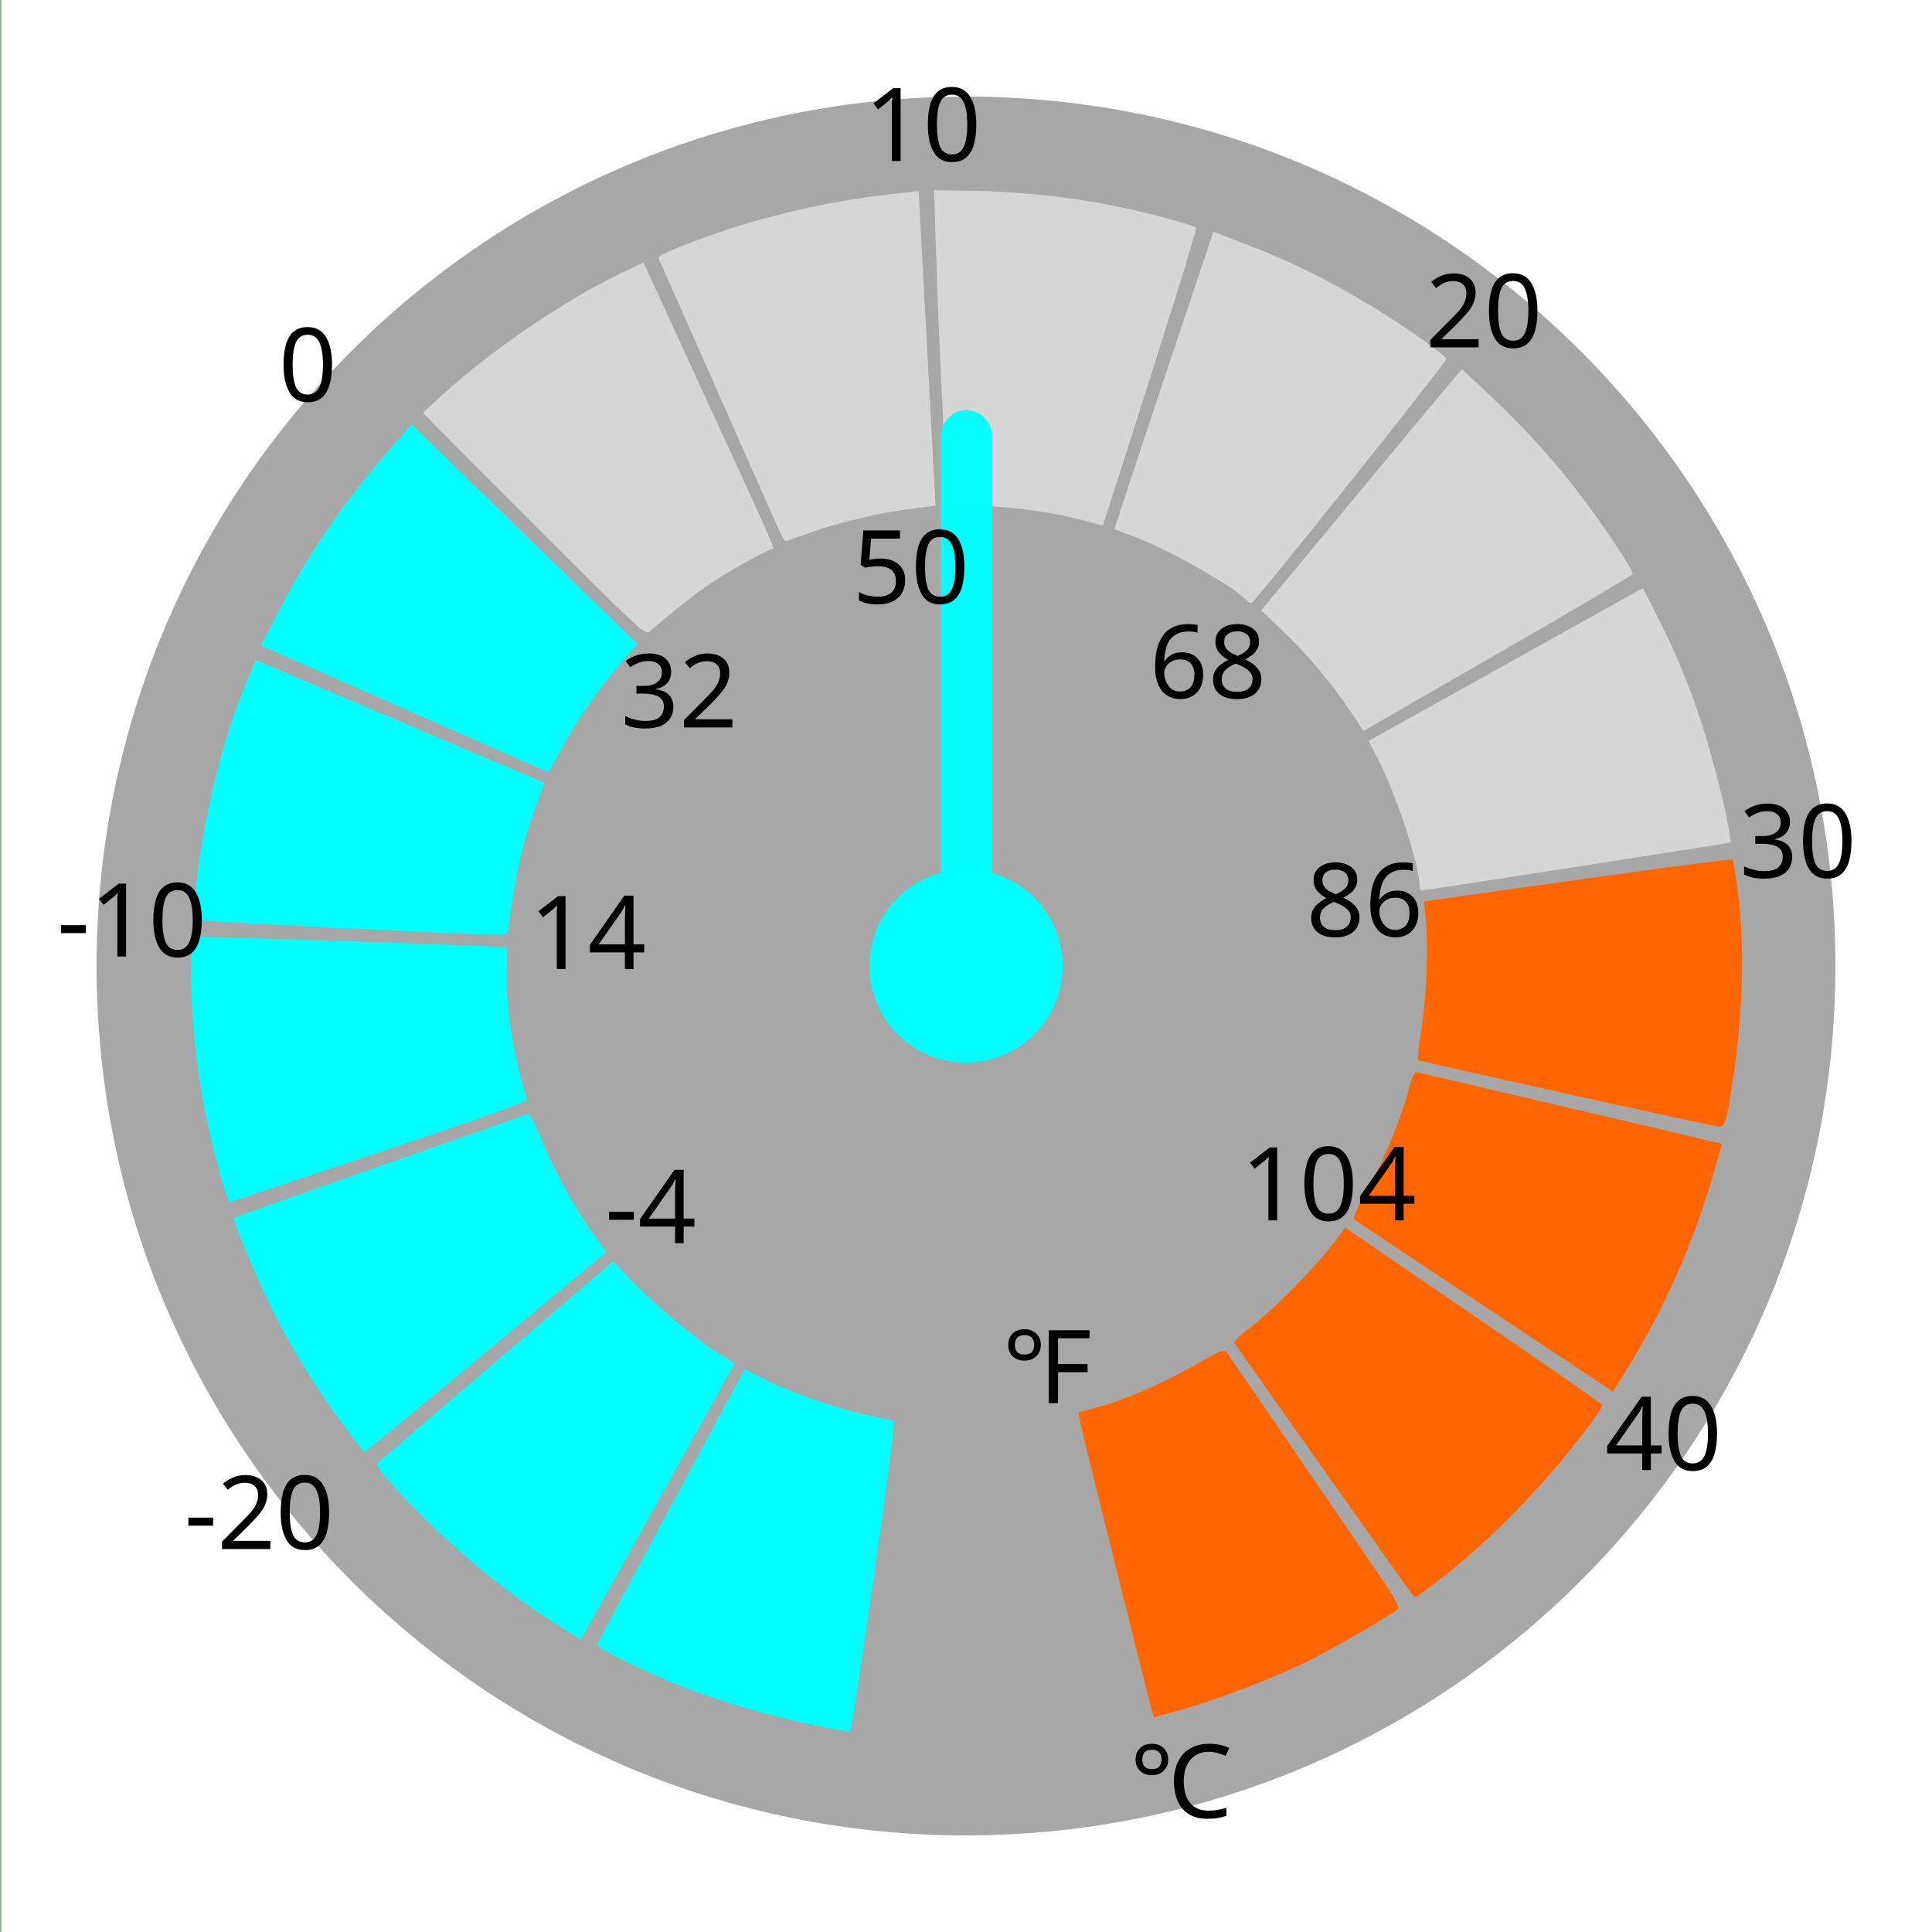
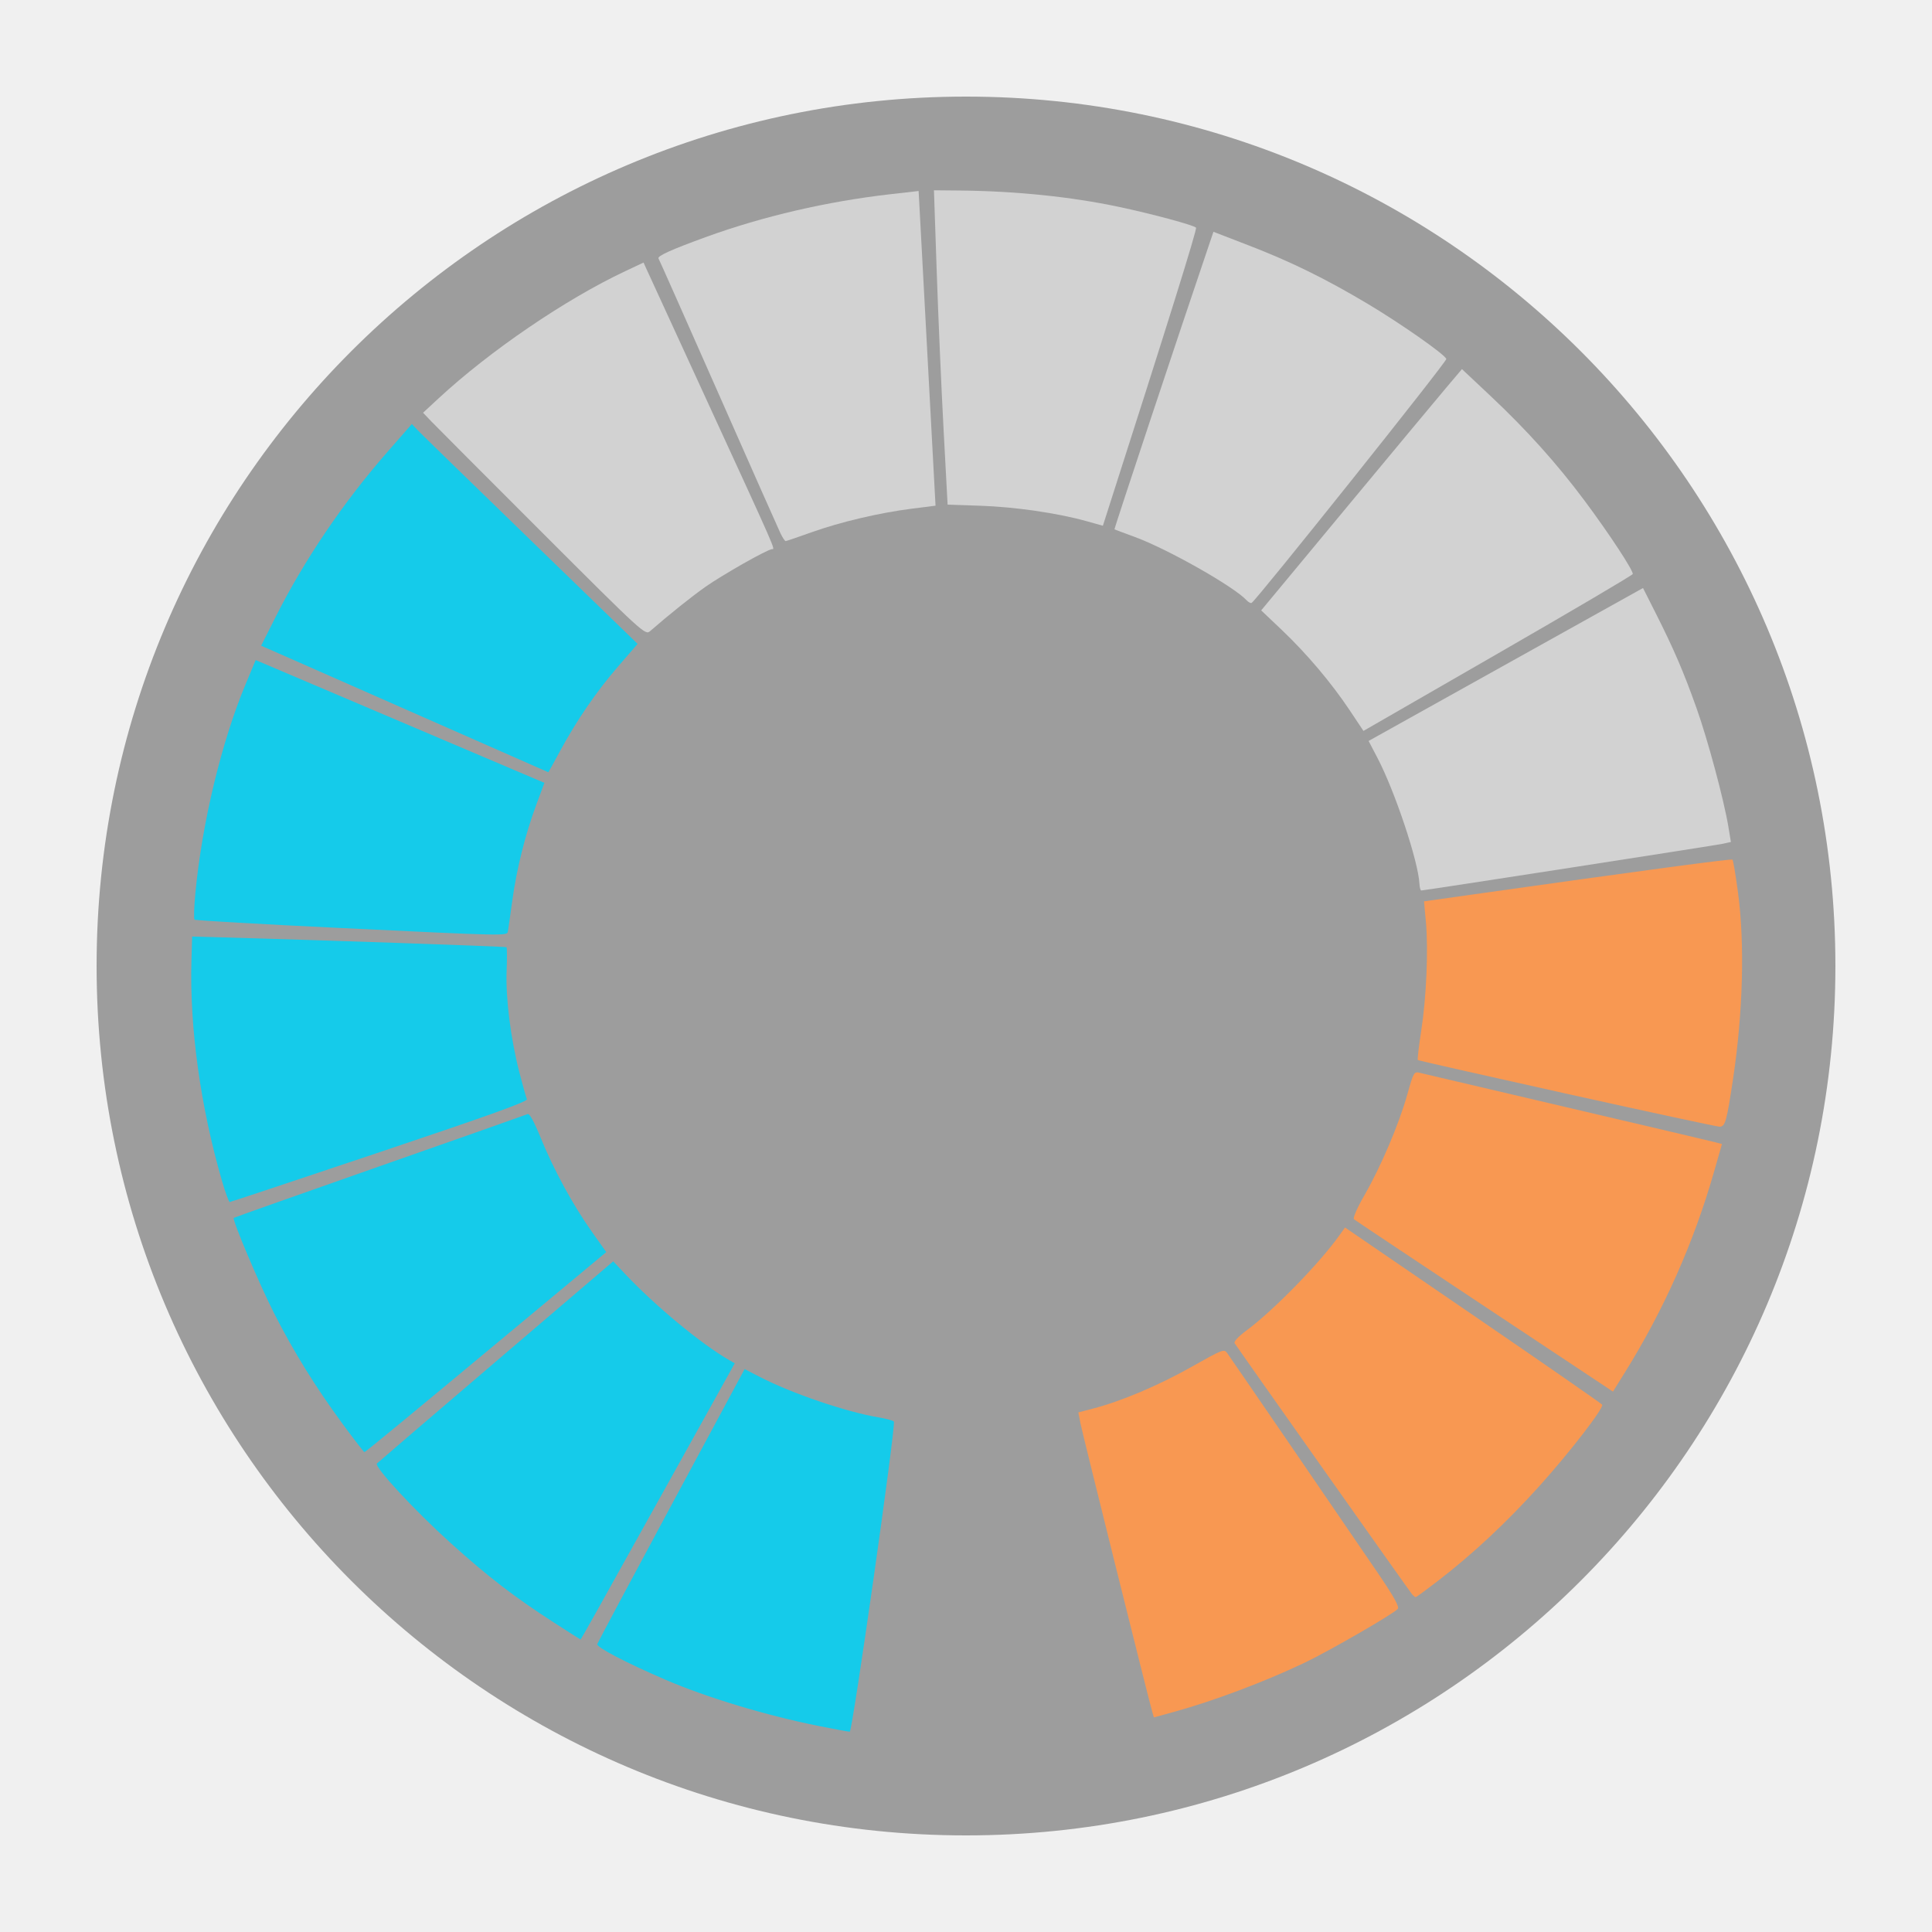
<svg xmlns="http://www.w3.org/2000/svg" width="200mm" height="200mm" viewBox="0 0 200 200" version="1.1" id="svg5">
  <defs id="defs2" />
-   <g id="layer7">
+   <g id="layer7" style="display:none">
    <rect style="fill:#ffffff;fill-opacity:1;stroke:#8aaa98;stroke-width:0.265" id="rect96302" width="201.403" height="205.12" x="0" y="-1.014" />
  </g>
  <g id="layer1" style="display:inline">
    <circle style="fill:#000000;fill-opacity:0.345;fill-rule:evenodd;stroke:none;stroke-width:1.831;stroke-miterlimit:4;stroke-dasharray:none;stroke-opacity:1" id="path1260" cx="100" cy="100" r="90" />
  </g>
  <g id="layer2" style="display:none">
    <path id="circle4204" style="fill:#000000;fill-opacity:0.744;fill-rule:evenodd;stroke:none;stroke-width:6.187;stroke-miterlimit:4;stroke-dasharray:none;stroke-opacity:1" d="M 377.953,73.832 A 304.121,304.121 0 0 0 73.832,377.953 304.121,304.121 0 0 0 377.953,682.074 304.121,304.121 0 0 0 682.074,377.953 304.121,304.121 0 0 0 377.953,73.832 Z m 0,124.229 A 179.892,179.892 0 0 1 557.844,377.953 179.892,179.892 0 0 1 377.953,557.844 179.892,179.892 0 0 1 198.061,377.953 179.892,179.892 0 0 1 377.953,198.061 Z" transform="scale(0.2645833)" />
  </g>
  <g id="g4210" style="display:none">
    <path id="path4208" style="fill:#000000;fill-opacity:0.744;fill-rule:evenodd;stroke:none;stroke-width:6.187;stroke-miterlimit:4;stroke-dasharray:none;stroke-opacity:1" d="M 375.535,74.006 A 304.121,304.121 0 0 0 271.594,93.863 c 15.664,41.714 29.12,76.754 43.809,115.523 a 179.892,179.892 0 0 1 60.998,-11.189 c -0.303,-41.664 -0.408,-79.42 -0.865,-124.191 z m 5.092,0.018 c -0.464,44.736 -0.574,82.437 -0.885,124.094 a 179.892,179.892 0 0 1 61.086,11.371 c 14.701,-38.785 28.158,-73.806 43.822,-115.5 A 304.121,304.121 0 0 0 380.627,74.023 Z M 266.83,95.641 a 304.121,304.121 0 0 0 -90.463,54.902 c 29.848,33.432 55.223,61.433 83.092,92.465 a 179.892,179.892 0 0 1 52.912,-32.207 C 297.093,172.195 283.389,137.118 266.83,95.641 Z m 222.59,0.127 C 472.903,137.123 459.261,172.041 443.98,210.623 a 179.892,179.892 0 0 1 53.094,32.648 c 27.865,-31.021 53.159,-58.918 82.936,-92.258 A 304.121,304.121 0 0 0 489.42,95.768 Z m -316.654,58.377 a 304.121,304.121 0 0 0 -64.197,84.188 c 39.814,20.343 73.493,37.235 110.613,56.066 a 179.892,179.892 0 0 1 37.916,-49.029 C 228.816,214.793 203.28,186.938 172.766,154.145 Z m 410.855,0.48 c -30.387,32.648 -55.757,60.32 -84.029,90.867 a 179.892,179.892 0 0 1 37.994,49.711 c 37.113,-18.824 70.623,-35.62 110.293,-55.881 A 304.121,304.121 0 0 0 583.621,154.625 Z m -477.494,88.178 a 304.121,304.121 0 0 0 -29.908,101.771 c 44.559,4.595 82.134,8.187 123.682,12.352 a 179.892,179.892 0 0 1 17.869,-59.498 c -37.454,-18.312 -71.331,-35.064 -111.643,-54.625 z m 544.203,1.01 c -40.125,19.465 -73.755,36.094 -111.215,54.393 a 179.892,179.892 0 0 1 17.605,60.326 c 41.483,-4.156 78.776,-7.711 123.086,-12.271 A 304.121,304.121 0 0 0 650.33,243.812 Z M 75.855,349.662 A 304.121,304.121 0 0 0 73.832,377.953 304.121,304.121 0 0 0 84.408,455.625 C 127.65,443.804 163.997,433.574 204.34,422.424 a 179.892,179.892 0 0 1 -6.279,-44.471 179.892,179.892 0 0 1 1.547,-17.693 c -41.554,-3.545 -79.137,-6.922 -123.752,-10.598 z m 604.318,1.707 c -44.354,3.649 -81.613,6.998 -123.135,10.525 a 179.892,179.892 0 0 1 0.805,16.059 179.892,179.892 0 0 1 -6.861,46.645 c 40.469,11.188 76.792,21.421 120.031,33.25 a 304.121,304.121 0 0 0 11.061,-79.895 304.121,304.121 0 0 0 -1.9,-26.584 z m -474.965,74.299 c -40.245,11.771 -76.634,22.233 -119.711,34.965 a 304.121,304.121 0 0 0 47.043,95.676 c 35.963,-26.579 66.059,-49.174 99.625,-74.123 a 179.892,179.892 0 0 1 -26.957,-56.518 z m 344.898,2.197 a 179.892,179.892 0 0 1 -27.963,56.596 c 33.604,24.982 63.634,47.538 99.543,74.088 a 304.121,304.121 0 0 0 48.232,-95.668 c -43.072,-12.736 -79.408,-23.184 -119.812,-35.016 z m -316.008,57.082 c -33.152,25.424 -63.108,48.169 -98.49,75.459 a 304.121,304.121 0 0 0 77.828,73.318 c 24.037,-37.943 44.031,-70.032 66.467,-105.654 a 179.892,179.892 0 0 1 -45.805,-43.123 z m 286.102,2.291 a 179.892,179.892 0 0 1 -46.805,42.654 c 22.4,35.576 42.311,67.551 66.27,105.383 a 304.121,304.121 0 0 0 78.943,-72.613 c -35.328,-27.254 -65.195,-49.937 -98.408,-75.424 z m -237.521,42.775 c -21.811,35.823 -41.558,67.898 -64.734,106.191 a 304.121,304.121 0 0 0 99.705,39.07 c 8.644,-43.741 15.628,-80.554 23.633,-121.619 a 179.892,179.892 0 0 1 -58.604,-23.643 z m 187.93,1.83 a 179.892,179.892 0 0 1 -59.27,22.691 c 7.992,41.034 14.958,77.789 23.582,121.467 a 304.121,304.121 0 0 0 100.221,-38.258 c -23.095,-38.172 -42.747,-70.097 -64.533,-105.9 z m -126.039,22.693 c -7.371,41.146 -14.156,77.965 -21.896,121.832 a 304.121,304.121 0 0 0 55.279,5.705 304.121,304.121 0 0 0 51.939,-4.979 c -7.735,-43.873 -14.513,-80.676 -21.885,-121.881 a 179.892,179.892 0 0 1 -30.055,2.629 179.892,179.892 0 0 1 -33.383,-3.307 z" transform="scale(0.2645833)" />
  </g>
  <g id="layer4" style="display:inline">
-     <path style="fill:#00ffff;fill-opacity:1;stroke:none;stroke-width:1.736;stroke-miterlimit:4;stroke-dasharray:none;stroke-opacity:1" d="m 84.783,178.679 c -5.436,-1.087 -11.612,-2.949 -15.88,-4.788 -4.105,-1.769 -7.178,-3.373 -7.075,-3.693 0.058,-0.178 3.514,-6.657 7.68,-14.397 l 7.575,-14.073 1.553,0.802 c 3.321,1.714 8.943,3.631 12.295,4.193 0.808,0.135 1.53,0.333 1.603,0.438 0.231,0.332 -4.291,32.11 -4.568,32.106 -0.144,-0.002 -1.576,-0.266 -3.182,-0.587 z" id="path5133" />
-     <path style="fill:#00ffff;fill-opacity:1;stroke:none;stroke-width:1.736;stroke-miterlimit:4;stroke-dasharray:none;stroke-opacity:1" d="m 57.321,167.952 c -4.069,-2.627 -6.797,-4.726 -10.621,-8.172 -3.75,-3.378 -7.993,-7.953 -7.681,-8.28 0.108,-0.113 5.655,-4.868 12.328,-10.566 l 12.132,-10.361 1.193,1.266 c 3.143,3.335 7.861,7.248 10.77,8.933 l 0.619,0.358 -6.763,12.158 c -7.678,13.805 -9.152,16.434 -9.205,16.431 -0.021,-0.002 -1.268,-0.797 -2.771,-1.767 z" id="path5204" />
-     <path style="fill:#00ffff;fill-opacity:1;stroke:none;stroke-width:1.736;stroke-miterlimit:4;stroke-dasharray:none;stroke-opacity:1" d="m 35.44,147.365 c -2.788,-3.794 -5.082,-7.502 -7.079,-11.443 -1.536,-3.031 -4.348,-9.681 -4.164,-9.847 0.05,-0.045 6.85,-2.451 15.112,-5.348 8.262,-2.896 15.154,-5.325 15.317,-5.398 0.19,-0.085 0.679,0.81 1.365,2.498 1.328,3.266 3.315,6.912 5.273,9.677 l 1.496,2.113 -7.858,6.537 c -12.537,10.431 -17.059,14.159 -17.176,14.166 -0.06,0.003 -1.089,-1.327 -2.286,-2.955 z" id="path5275" />
-     <path style="fill:#00ffff;fill-opacity:1;stroke:none;stroke-width:1.736;stroke-miterlimit:4;stroke-dasharray:none;stroke-opacity:1" d="m 22.989,122.278 c -2.229,-7.668 -3.373,-15.906 -3.171,-22.849 l 0.072,-2.481 2.176,0.06 c 10.95,0.303 30.279,0.97 30.365,1.047 0.06,0.054 0.066,1.165 0.014,2.469 -0.111,2.785 0.426,7.03 1.332,10.534 0.341,1.32 0.686,2.546 0.766,2.725 0.109,0.244 -3.716,1.622 -15.223,5.484 -8.453,2.837 -15.444,5.161 -15.536,5.166 -0.092,0.004 -0.45,-0.966 -0.796,-2.157 z" id="path5346" />
-     <path style="fill:#00ffff;fill-opacity:1;stroke:none;stroke-width:1.736;stroke-miterlimit:4;stroke-dasharray:none;stroke-opacity:1" d="m 35.453,96.077 c -8.337,-0.4 -15.23,-0.793 -15.317,-0.872 -0.087,-0.079 -0.046,-1.325 0.091,-2.769 0.693,-7.284 2.707,-15.647 5.21,-21.637 l 1.031,-2.468 14.944,6.355 14.944,6.355 -0.823,2.216 c -1.163,3.131 -2.048,6.667 -2.504,10 -0.216,1.577 -0.421,3.01 -0.456,3.184 -0.091,0.449 -0.228,0.446 -17.121,-0.366 z" id="path5417" />
-     <path style="fill:#00ffff;fill-opacity:1;stroke:none;stroke-width:1.736;stroke-miterlimit:4;stroke-dasharray:none;stroke-opacity:1" d="m 43.744,74.207 c -7.148,-3.153 -13.832,-6.099 -14.854,-6.548 l -1.857,-0.815 1.495,-2.97 c 2.969,-5.899 6.994,-11.847 11.525,-17.029 l 2.58,-2.95 0.592,0.626 c 0.326,0.344 5.584,5.465 11.686,11.38 L 66.006,66.656 63.992,68.983 c -2.253,2.603 -4.31,5.603 -6.042,8.813 -0.638,1.183 -1.172,2.149 -1.185,2.147 -0.013,-0.002 -5.873,-2.583 -13.021,-5.736 z" id="path5488" />
-     <path style="fill:#ff6600;fill-opacity:1;stroke:none;stroke-width:1.736;stroke-miterlimit:4;stroke-dasharray:none;stroke-opacity:1" d="m 162.222,113.234 c -8.437,-1.872 -15.388,-3.446 -15.447,-3.499 -0.059,-0.053 0.097,-1.4 0.345,-2.994 0.539,-3.463 0.752,-8.423 0.486,-11.328 l -0.193,-2.105 4.863,-0.687 c 17.463,-2.467 26.95,-3.741 27.069,-3.634 0.075,0.068 0.337,1.628 0.581,3.468 0.697,5.255 0.507,12.35 -0.513,19.18 -0.667,4.463 -0.817,4.997 -1.405,5 -0.245,0.001 -7.349,-1.529 -15.786,-3.4 z" id="path5697" />
-     <path style="fill:#ff6600;fill-opacity:1;stroke:none;stroke-width:1.736;stroke-miterlimit:4;stroke-dasharray:none;stroke-opacity:1" d="m 165.671,143.193 c -0.717,-0.478 -6.696,-4.448 -13.289,-8.823 -6.592,-4.375 -12.091,-8.044 -12.22,-8.154 -0.134,-0.114 0.33,-1.178 1.082,-2.484 1.698,-2.945 3.577,-7.359 4.435,-10.416 0.653,-2.327 0.7,-2.408 1.31,-2.254 0.348,0.088 7.16,1.686 15.137,3.551 7.977,1.865 14.871,3.487 15.318,3.604 l 0.813,0.212 -0.828,2.895 c -2.085,7.293 -5.188,14.276 -9.225,20.758 l -1.231,1.977 z" id="path6044" />
-     <path style="fill:#ff6600;fill-opacity:1;stroke:none;stroke-width:1.736;stroke-miterlimit:4;stroke-dasharray:none;stroke-opacity:1" d="m 146.177,165.039 c -0.218,-0.246 -17.782,-25.097 -18.37,-25.993 -0.105,-0.159 0.395,-0.697 1.206,-1.298 2.812,-2.083 7.51,-6.889 9.63,-9.85 l 0.594,-0.829 13.272,9.086 c 7.3,4.997 13.306,9.163 13.347,9.259 0.159,0.37 -3.233,4.776 -6.399,8.309 -3.412,3.808 -7.009,7.172 -10.691,9.998 -1.151,0.883 -2.144,1.608 -2.207,1.612 -0.063,0.003 -0.234,-0.129 -0.381,-0.294 z" id="path6115" />
-     <path style="fill:#ff6600;fill-opacity:1;stroke:none;stroke-width:1.736;stroke-miterlimit:4;stroke-dasharray:none;stroke-opacity:1" d="m 119.294,177.257 c -0.362,-1.229 -7.261,-28.952 -7.453,-29.95 l -0.21,-1.095 1.575,-0.412 c 2.914,-0.763 6.736,-2.384 10.129,-4.296 3.302,-1.861 3.378,-1.889 3.727,-1.399 0.545,0.766 13.009,18.962 15.593,22.763 1.628,2.395 2.216,3.45 2.048,3.677 -0.34,0.458 -7.046,4.336 -9.641,5.576 -4.083,1.951 -9.408,3.956 -13.492,5.081 l -2.12,0.584 z" id="path6186" />
+     <path style="fill:#15cbea;fill-opacity:1;stroke:none;stroke-width:1.736;stroke-miterlimit:4;stroke-dasharray:none;stroke-opacity:1" d="m 84.783,178.679 c -5.436,-1.087 -11.612,-2.949 -15.88,-4.788 -4.105,-1.769 -7.178,-3.373 -7.075,-3.693 0.058,-0.178 3.514,-6.657 7.68,-14.397 l 7.575,-14.073 1.553,0.802 c 3.321,1.714 8.943,3.631 12.295,4.193 0.808,0.135 1.53,0.333 1.603,0.438 0.231,0.332 -4.291,32.11 -4.568,32.106 -0.144,-0.002 -1.576,-0.266 -3.182,-0.587 z" id="path5133" />
+     <path style="fill:#15cbea;fill-opacity:1;stroke:none;stroke-width:1.736;stroke-miterlimit:4;stroke-dasharray:none;stroke-opacity:1" d="m 57.321,167.952 c -4.069,-2.627 -6.797,-4.726 -10.621,-8.172 -3.75,-3.378 -7.993,-7.953 -7.681,-8.28 0.108,-0.113 5.655,-4.868 12.328,-10.566 l 12.132,-10.361 1.193,1.266 c 3.143,3.335 7.861,7.248 10.77,8.933 l 0.619,0.358 -6.763,12.158 c -7.678,13.805 -9.152,16.434 -9.205,16.431 -0.021,-0.002 -1.268,-0.797 -2.771,-1.767 z" id="path5204" />
+     <path style="fill:#15cbea;fill-opacity:1;stroke:none;stroke-width:1.736;stroke-miterlimit:4;stroke-dasharray:none;stroke-opacity:1" d="m 35.44,147.365 c -2.788,-3.794 -5.082,-7.502 -7.079,-11.443 -1.536,-3.031 -4.348,-9.681 -4.164,-9.847 0.05,-0.045 6.85,-2.451 15.112,-5.348 8.262,-2.896 15.154,-5.325 15.317,-5.398 0.19,-0.085 0.679,0.81 1.365,2.498 1.328,3.266 3.315,6.912 5.273,9.677 l 1.496,2.113 -7.858,6.537 c -12.537,10.431 -17.059,14.159 -17.176,14.166 -0.06,0.003 -1.089,-1.327 -2.286,-2.955 z" id="path5275" />
+     <path style="fill:#15cbea;fill-opacity:1;stroke:none;stroke-width:1.736;stroke-miterlimit:4;stroke-dasharray:none;stroke-opacity:1" d="m 22.989,122.278 c -2.229,-7.668 -3.373,-15.906 -3.171,-22.849 l 0.072,-2.481 2.176,0.06 c 10.95,0.303 30.279,0.97 30.365,1.047 0.06,0.054 0.066,1.165 0.014,2.469 -0.111,2.785 0.426,7.03 1.332,10.534 0.341,1.32 0.686,2.546 0.766,2.725 0.109,0.244 -3.716,1.622 -15.223,5.484 -8.453,2.837 -15.444,5.161 -15.536,5.166 -0.092,0.004 -0.45,-0.966 -0.796,-2.157 z" id="path5346" />
+     <path style="fill:#15cbea;fill-opacity:1;stroke:none;stroke-width:1.736;stroke-miterlimit:4;stroke-dasharray:none;stroke-opacity:1" d="m 35.453,96.077 c -8.337,-0.4 -15.23,-0.793 -15.317,-0.872 -0.087,-0.079 -0.046,-1.325 0.091,-2.769 0.693,-7.284 2.707,-15.647 5.21,-21.637 l 1.031,-2.468 14.944,6.355 14.944,6.355 -0.823,2.216 c -1.163,3.131 -2.048,6.667 -2.504,10 -0.216,1.577 -0.421,3.01 -0.456,3.184 -0.091,0.449 -0.228,0.446 -17.121,-0.366 z" id="path5417" />
+     <path style="fill:#15cbea;fill-opacity:1;stroke:none;stroke-width:1.736;stroke-miterlimit:4;stroke-dasharray:none;stroke-opacity:1" d="m 43.744,74.207 c -7.148,-3.153 -13.832,-6.099 -14.854,-6.548 l -1.857,-0.815 1.495,-2.97 c 2.969,-5.899 6.994,-11.847 11.525,-17.029 l 2.58,-2.95 0.592,0.626 c 0.326,0.344 5.584,5.465 11.686,11.38 L 66.006,66.656 63.992,68.983 c -2.253,2.603 -4.31,5.603 -6.042,8.813 -0.638,1.183 -1.172,2.149 -1.185,2.147 -0.013,-0.002 -5.873,-2.583 -13.021,-5.736 z" id="path5488" />
+     <path style="fill:#f89852;fill-opacity:1;stroke:none;stroke-width:1.736;stroke-miterlimit:4;stroke-dasharray:none;stroke-opacity:1" d="m 162.222,113.234 c -8.437,-1.872 -15.388,-3.446 -15.447,-3.499 -0.059,-0.053 0.097,-1.4 0.345,-2.994 0.539,-3.463 0.752,-8.423 0.486,-11.328 l -0.193,-2.105 4.863,-0.687 c 17.463,-2.467 26.95,-3.741 27.069,-3.634 0.075,0.068 0.337,1.628 0.581,3.468 0.697,5.255 0.507,12.35 -0.513,19.18 -0.667,4.463 -0.817,4.997 -1.405,5 -0.245,0.001 -7.349,-1.529 -15.786,-3.4 z" id="path5697" />
+     <path style="fill:#f89852;fill-opacity:1;stroke:none;stroke-width:1.736;stroke-miterlimit:4;stroke-dasharray:none;stroke-opacity:1" d="m 165.671,143.193 c -0.717,-0.478 -6.696,-4.448 -13.289,-8.823 -6.592,-4.375 -12.091,-8.044 -12.22,-8.154 -0.134,-0.114 0.33,-1.178 1.082,-2.484 1.698,-2.945 3.577,-7.359 4.435,-10.416 0.653,-2.327 0.7,-2.408 1.31,-2.254 0.348,0.088 7.16,1.686 15.137,3.551 7.977,1.865 14.871,3.487 15.318,3.604 l 0.813,0.212 -0.828,2.895 c -2.085,7.293 -5.188,14.276 -9.225,20.758 l -1.231,1.977 z" id="path6044" />
+     <path style="fill:#f89852;fill-opacity:1;stroke:none;stroke-width:1.736;stroke-miterlimit:4;stroke-dasharray:none;stroke-opacity:1" d="m 146.177,165.039 c -0.218,-0.246 -17.782,-25.097 -18.37,-25.993 -0.105,-0.159 0.395,-0.697 1.206,-1.298 2.812,-2.083 7.51,-6.889 9.63,-9.85 l 0.594,-0.829 13.272,9.086 c 7.3,4.997 13.306,9.163 13.347,9.259 0.159,0.37 -3.233,4.776 -6.399,8.309 -3.412,3.808 -7.009,7.172 -10.691,9.998 -1.151,0.883 -2.144,1.608 -2.207,1.612 -0.063,0.003 -0.234,-0.129 -0.381,-0.294 z" id="path6115" />
+     <path style="fill:#f89852;fill-opacity:1;stroke:none;stroke-width:1.736;stroke-miterlimit:4;stroke-dasharray:none;stroke-opacity:1" d="m 119.294,177.257 c -0.362,-1.229 -7.261,-28.952 -7.453,-29.95 l -0.21,-1.095 1.575,-0.412 c 2.914,-0.763 6.736,-2.384 10.129,-4.296 3.302,-1.861 3.378,-1.889 3.727,-1.399 0.545,0.766 13.009,18.962 15.593,22.763 1.628,2.395 2.216,3.45 2.048,3.677 -0.34,0.458 -7.046,4.336 -9.641,5.576 -4.083,1.951 -9.408,3.956 -13.492,5.081 l -2.12,0.584 z" id="path6186" />
    <path style="fill:#ffffff;fill-opacity:0.539;stroke:none;stroke-width:1.736;stroke-miterlimit:4;stroke-dasharray:none;stroke-opacity:1" d="M 56.165,55.17 C 50.324,49.334 45.151,44.147 44.67,43.643 l -0.875,-0.916 1.624,-1.505 c 5.287,-4.899 13.125,-10.24 19.29,-13.143 l 1.91,-0.9 0.244,0.539 c 0.134,0.297 2.831,6.167 5.992,13.046 7.709,16.773 7.396,16.061 7.059,16.083 -0.489,0.032 -5.068,2.626 -6.868,3.889 -1.438,1.01 -3.752,2.861 -5.76,4.608 -0.49,0.427 -0.76,0.18 -11.123,-10.174 z" id="path6934" />
    <path style="fill:#ffffff;fill-opacity:0.539;stroke:none;stroke-width:1.736;stroke-miterlimit:4;stroke-dasharray:none;stroke-opacity:1" d="M 80.803,55.226 C 80.592,54.788 77.69,48.244 74.354,40.684 71.018,33.124 68.235,26.86 68.171,26.764 c -0.169,-0.252 1.291,-0.913 4.943,-2.24 5.866,-2.131 12.523,-3.675 19.057,-4.419 l 2.925,-0.333 0.875,16.288 0.875,16.288 -2.433,0.308 c -3.372,0.427 -7.429,1.381 -10.414,2.449 -1.386,0.496 -2.585,0.905 -2.665,0.909 -0.08,0.004 -0.319,-0.35 -0.529,-0.788 z" id="path7074" />
    <path style="fill:#ffffff;fill-opacity:0.539;stroke:none;stroke-width:1.736;stroke-miterlimit:4;stroke-dasharray:none;stroke-opacity:1" d="m 112.412,53.934 c -2.944,-0.821 -7.378,-1.462 -10.936,-1.58 L 98.096,52.242 97.679,44.466 C 97.449,40.19 97.131,32.867 96.972,28.194 l -0.29,-8.496 2.661,0.025 c 5.792,0.054 11.482,0.637 16.445,1.684 3.46,0.73 7.851,1.914 8.025,2.164 0.119,0.172 -2.94,9.971 -9.185,29.423 l -0.459,1.431 z" id="path7145" />
    <path style="fill:#ffffff;fill-opacity:0.539;stroke:none;stroke-width:1.736;stroke-miterlimit:4;stroke-dasharray:none;stroke-opacity:1" d="m 129.043,62.136 c -1.313,-1.42 -8.191,-5.313 -11.58,-6.554 -1.109,-0.406 -2.05,-0.758 -2.092,-0.783 -0.058,-0.034 6.6,-20.068 9.876,-29.72 l 0.368,-1.083 3.585,1.382 c 4.42,1.704 7.984,3.452 12.38,6.072 3.396,2.024 7.96,5.22 8.146,5.706 0.091,0.238 -19.731,25.072 -20.162,25.26 -0.103,0.045 -0.337,-0.081 -0.52,-0.28 z" id="path7216" />
    <path style="fill:#ffffff;fill-opacity:0.539;stroke:none;stroke-width:1.736;stroke-miterlimit:4;stroke-dasharray:none;stroke-opacity:1" d="m 139.714,73.519 c -1.901,-2.85 -4.452,-5.866 -7.04,-8.322 l -2.117,-2.009 8.788,-10.594 c 4.834,-5.827 9.51,-11.447 10.392,-12.489 l 1.604,-1.895 2.959,2.781 c 3.755,3.529 6.873,7 9.731,10.835 2.557,3.43 5.08,7.272 4.99,7.599 -0.033,0.121 -6.319,3.824 -13.969,8.23 l -13.908,8.01 z" id="path7287" />
    <path style="fill:#ffffff;fill-opacity:0.539;stroke:none;stroke-width:1.736;stroke-miterlimit:4;stroke-dasharray:none;stroke-opacity:1" d="m 146.938,91.466 c -0.125,-2.324 -2.536,-9.546 -4.342,-13.004 l -0.919,-1.759 6.012,-3.352 c 3.306,-1.843 9.698,-5.405 14.203,-7.916 l 8.192,-4.564 1.309,2.594 c 1.882,3.73 2.893,6.079 4.219,9.804 1.184,3.326 2.851,9.538 3.316,12.352 l 0.254,1.54 -0.837,0.186 c -0.701,0.156 -30.75,4.811 -31.214,4.836 -0.085,0.004 -0.171,-0.318 -0.193,-0.716 z" id="path7358" />
  </g>
-   <g id="layer5" style="display:inline">
+   <g id="layer5" style="display:none">
    <circle style="fill:#00ffff;fill-opacity:1;fill-rule:evenodd;stroke-width:0.224" id="path7690" cx="100" cy="100" r="10" />
    <rect style="fill:#00ffff;fill-opacity:0.977;stroke:none;stroke-width:1.831;stroke-miterlimit:4;stroke-dasharray:none;stroke-opacity:1" id="rect8002" width="5.269" height="54.949" x="97.415" y="42.466" ry="2.635" />
  </g>
-   <g id="layer6" style="display:inline">
+   <g id="layer6" style="display:none">
    <text xml:space="preserve" style="font-style:normal;font-weight:normal;font-size:10.583px;line-height:1.25;font-family:sans-serif;fill:#000000;fill-opacity:1;stroke:none;stroke-width:0.265" x="5.899" y="99.022" id="text8048">
      <tspan id="tspan8046" style="stroke-width:0.265" x="5.899" y="99.022">-10</tspan>
    </text>
    <text xml:space="preserve" style="font-style:normal;font-weight:normal;font-size:10.583px;line-height:1.25;font-family:sans-serif;display:inline;fill:#000000;fill-opacity:1;stroke:none;stroke-width:0.265" x="28.838" y="41.533" id="text8048-5">
      <tspan id="tspan8046-0" style="stroke-width:0.265" x="28.838" y="41.533">0</tspan>
    </text>
    <text xml:space="preserve" style="font-style:normal;font-weight:normal;font-size:10.583px;line-height:1.25;font-family:sans-serif;display:inline;fill:#000000;fill-opacity:1;stroke:none;stroke-width:0.265" x="89.48" y="16.674" id="text8048-5-9">
      <tspan id="tspan8046-0-3" style="stroke-width:0.265" x="89.48" y="16.674">10</tspan>
    </text>
    <text xml:space="preserve" style="font-style:normal;font-weight:normal;font-size:10.583px;line-height:1.25;font-family:sans-serif;display:inline;fill:#000000;fill-opacity:1;stroke:none;stroke-width:0.265" x="147.567" y="35.957" id="text8048-5-9-4">
      <tspan id="tspan8046-0-3-6" style="stroke-width:0.265" x="147.567" y="35.957">20</tspan>
    </text>
    <text xml:space="preserve" style="font-style:normal;font-weight:normal;font-size:10.583px;line-height:1.25;font-family:sans-serif;display:inline;fill:#000000;fill-opacity:1;stroke:none;stroke-width:0.265" x="180.079" y="90.849" id="text8048-5-9-4-6">
      <tspan id="tspan8046-0-3-6-4" style="stroke-width:0.265" x="180.079" y="90.849">30</tspan>
    </text>
    <text xml:space="preserve" style="font-style:normal;font-weight:normal;font-size:10.583px;line-height:1.25;font-family:sans-serif;display:inline;fill:#000000;fill-opacity:1;stroke:none;stroke-width:0.265" x="166.162" y="152.182" id="text8048-5-9-4-6-9">
      <tspan id="tspan8046-0-3-6-4-2" style="stroke-width:0.265" x="166.162" y="152.182">40</tspan>
    </text>
    <text xml:space="preserve" style="font-style:normal;font-weight:normal;font-size:10.583px;line-height:1.25;font-family:sans-serif;display:inline;fill:#000000;fill-opacity:1;stroke:none;stroke-width:0.265" x="116.982" y="188.171" id="text8048-5-9-4-6-9-9">
      <tspan id="tspan8046-0-3-6-4-2-5" style="stroke-width:0.265" x="116.982" y="188.171">℃</tspan>
    </text>
    <text xml:space="preserve" style="font-style:normal;font-weight:normal;font-size:10.583px;line-height:1.25;font-family:sans-serif;fill:#000000;fill-opacity:1;stroke:none;stroke-width:0.265" x="19.078" y="160.355" id="text13708">
      <tspan id="tspan13706" style="stroke-width:0.265" x="19.078" y="160.355">-20</tspan>
    </text>
    <text xml:space="preserve" style="font-style:normal;font-weight:normal;font-size:10.583px;line-height:1.25;font-family:sans-serif;display:inline;fill:#000000;fill-opacity:1;stroke:none;stroke-width:0.265" x="62.631" y="128.696" id="text13708-6">
      <tspan id="tspan13706-4" style="stroke-width:0.265" x="62.631" y="128.696">-4</tspan>
    </text>
    <text xml:space="preserve" style="font-style:normal;font-weight:normal;font-size:10.583px;line-height:1.25;font-family:sans-serif;display:inline;fill:#000000;fill-opacity:1;stroke:none;stroke-width:0.265" x="54.794" y="100.311" id="text13708-6-3">
      <tspan id="tspan13706-4-6" style="stroke-width:0.265" x="54.794" y="100.311">14</tspan>
    </text>
    <text xml:space="preserve" style="font-style:normal;font-weight:normal;font-size:10.583px;line-height:1.25;font-family:sans-serif;display:inline;fill:#000000;fill-opacity:1;stroke:none;stroke-width:0.265" x="64.256" y="75.304" id="text13708-6-3-9">
      <tspan id="tspan13706-4-6-3" style="stroke-width:0.265" x="64.256" y="75.304">32</tspan>
    </text>
    <text xml:space="preserve" style="font-style:normal;font-weight:normal;font-size:10.583px;line-height:1.25;font-family:sans-serif;display:inline;fill:#000000;fill-opacity:1;stroke:none;stroke-width:0.265" x="88.248" y="62.463" id="text13708-6-3-9-1">
      <tspan id="tspan13706-4-6-3-2" style="stroke-width:0.265" x="88.248" y="62.463">50</tspan>
    </text>
    <text xml:space="preserve" style="font-style:normal;font-weight:normal;font-size:10.583px;line-height:1.25;font-family:sans-serif;display:inline;fill:#000000;fill-opacity:1;stroke:none;stroke-width:0.265" x="118.999" y="72.263" id="text13708-6-3-9-1-3">
      <tspan id="tspan13706-4-6-3-2-7" style="stroke-width:0.265" x="118.999" y="72.263">68</tspan>
    </text>
    <text xml:space="preserve" style="font-style:normal;font-weight:normal;font-size:10.583px;line-height:1.25;font-family:sans-serif;display:inline;fill:#000000;fill-opacity:1;stroke:none;stroke-width:0.265" x="135.22" y="96.932" id="text13708-6-3-9-1-3-2">
      <tspan id="tspan13706-4-6-3-2-7-5" style="stroke-width:0.265" x="135.22" y="96.932">86</tspan>
    </text>
    <text xml:space="preserve" style="font-style:normal;font-weight:normal;font-size:10.583px;line-height:1.25;font-family:sans-serif;display:inline;fill:#000000;fill-opacity:1;stroke:none;stroke-width:0.265" x="128.461" y="126.331" id="text13708-6-3-9-1-3-2-9">
      <tspan id="tspan13706-4-6-3-2-7-5-5" style="stroke-width:0.265" x="128.461" y="126.331">104</tspan>
    </text>
    <text xml:space="preserve" style="font-style:normal;font-weight:normal;font-size:10.583px;line-height:1.25;font-family:sans-serif;display:inline;fill:#000000;fill-opacity:1;stroke:none;stroke-width:0.265" x="103.793" y="145.255" id="text13708-6-3-9-1-3-2-9-5">
      <tspan id="tspan13706-4-6-3-2-7-5-5-1" style="stroke-width:0.265" x="103.793" y="145.255">℉</tspan>
    </text>
  </g>
  <g id="layer3" style="display:none" />
</svg>
